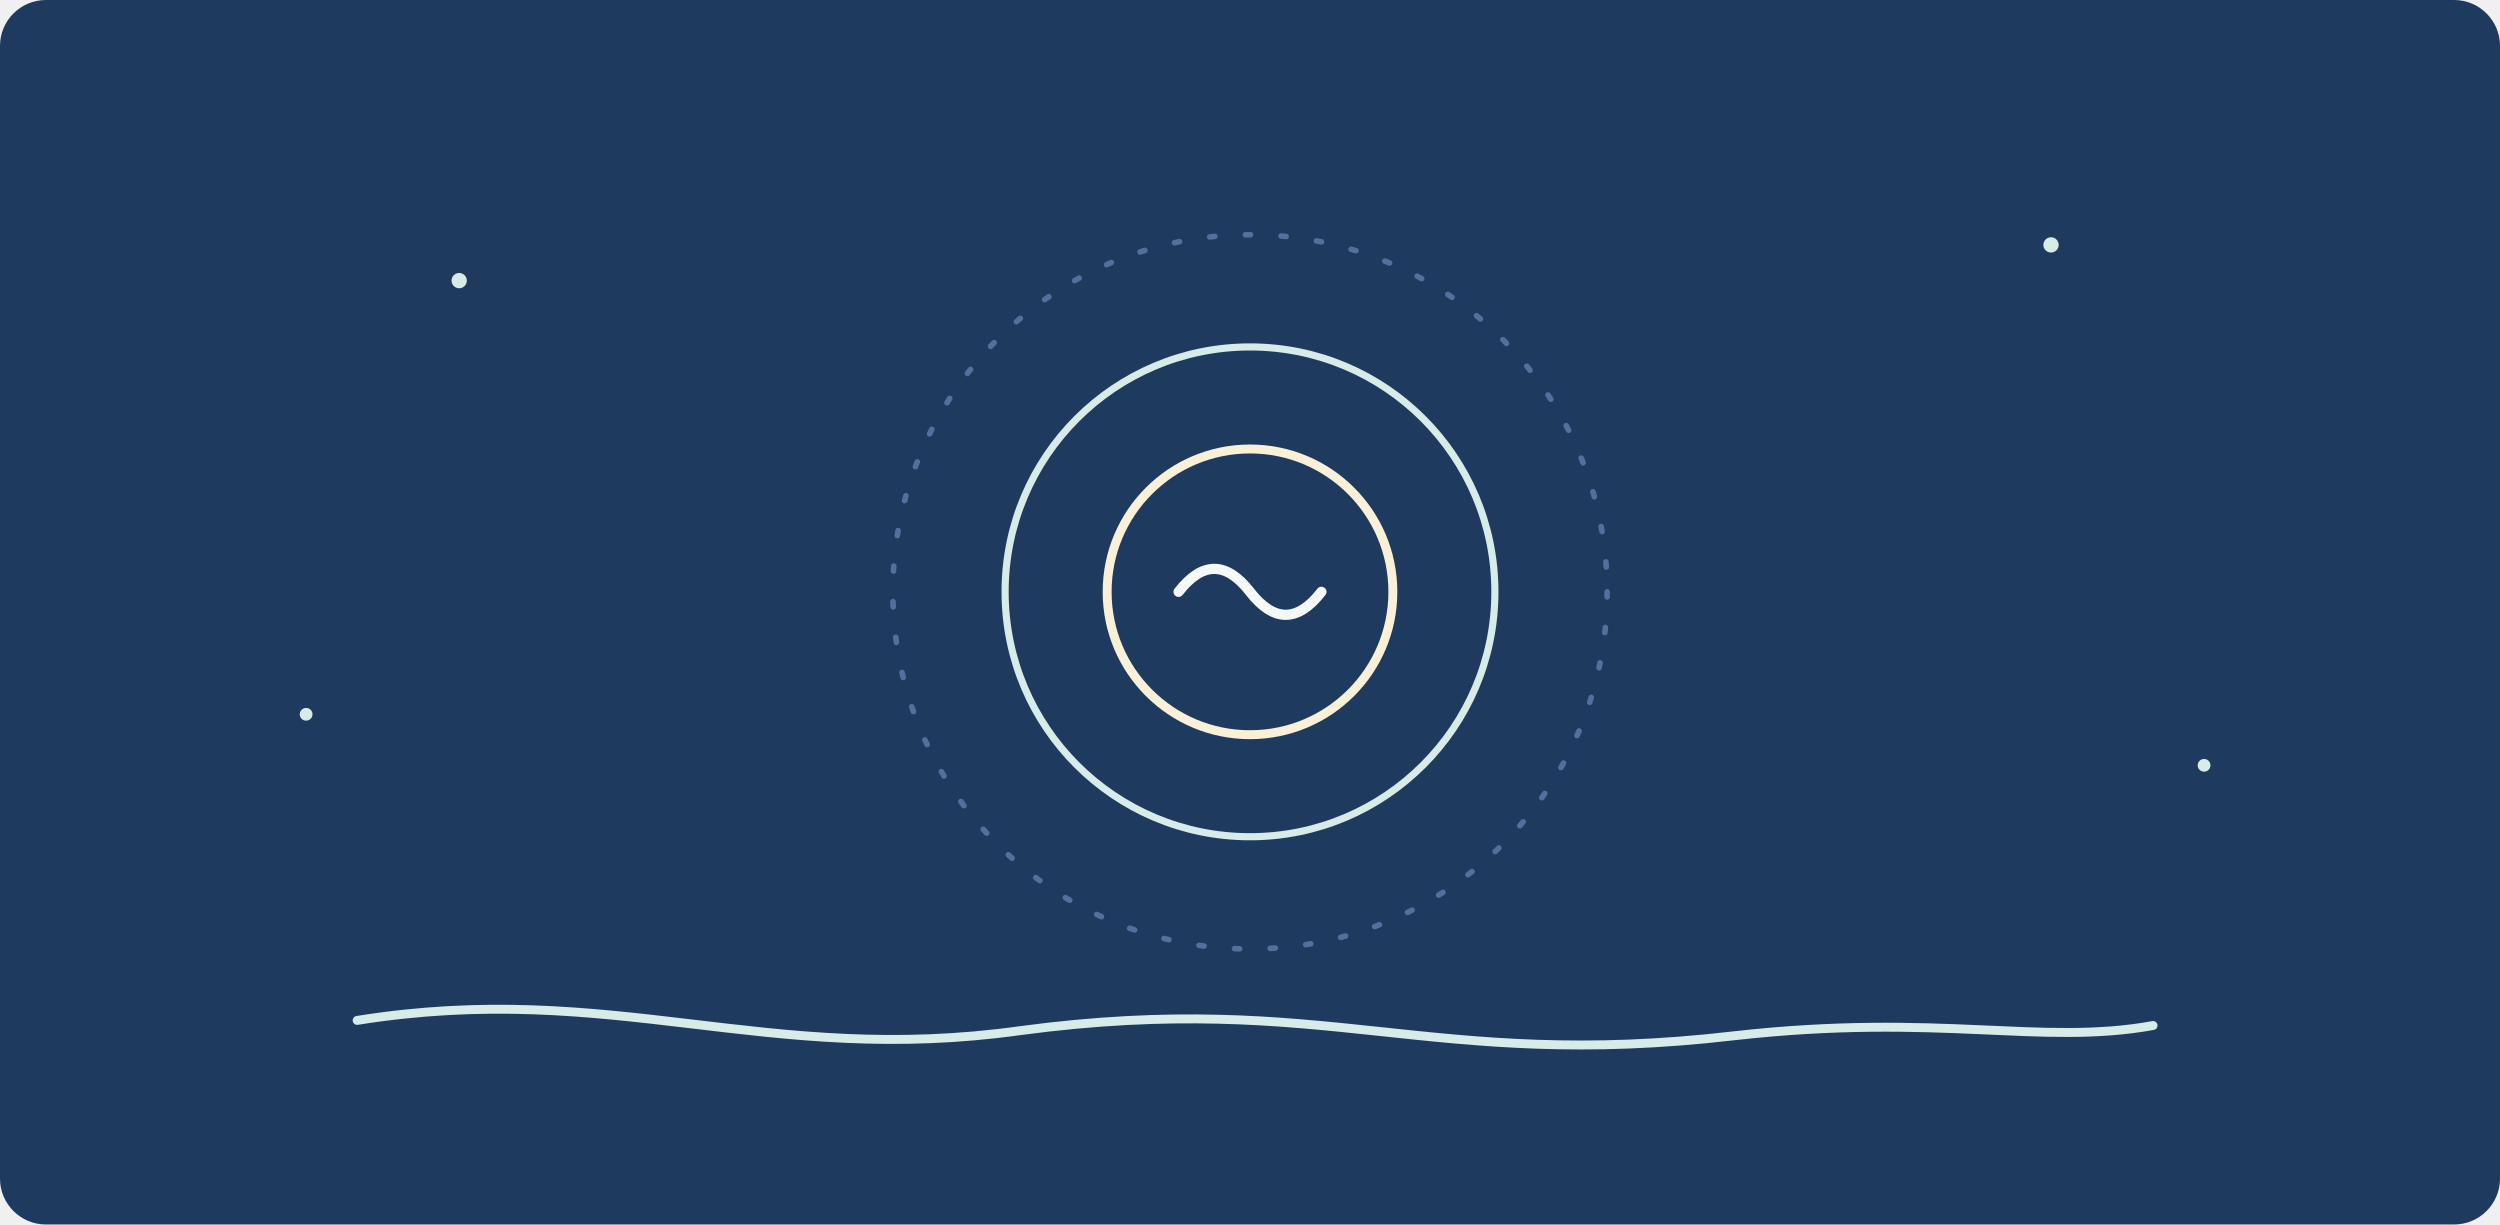
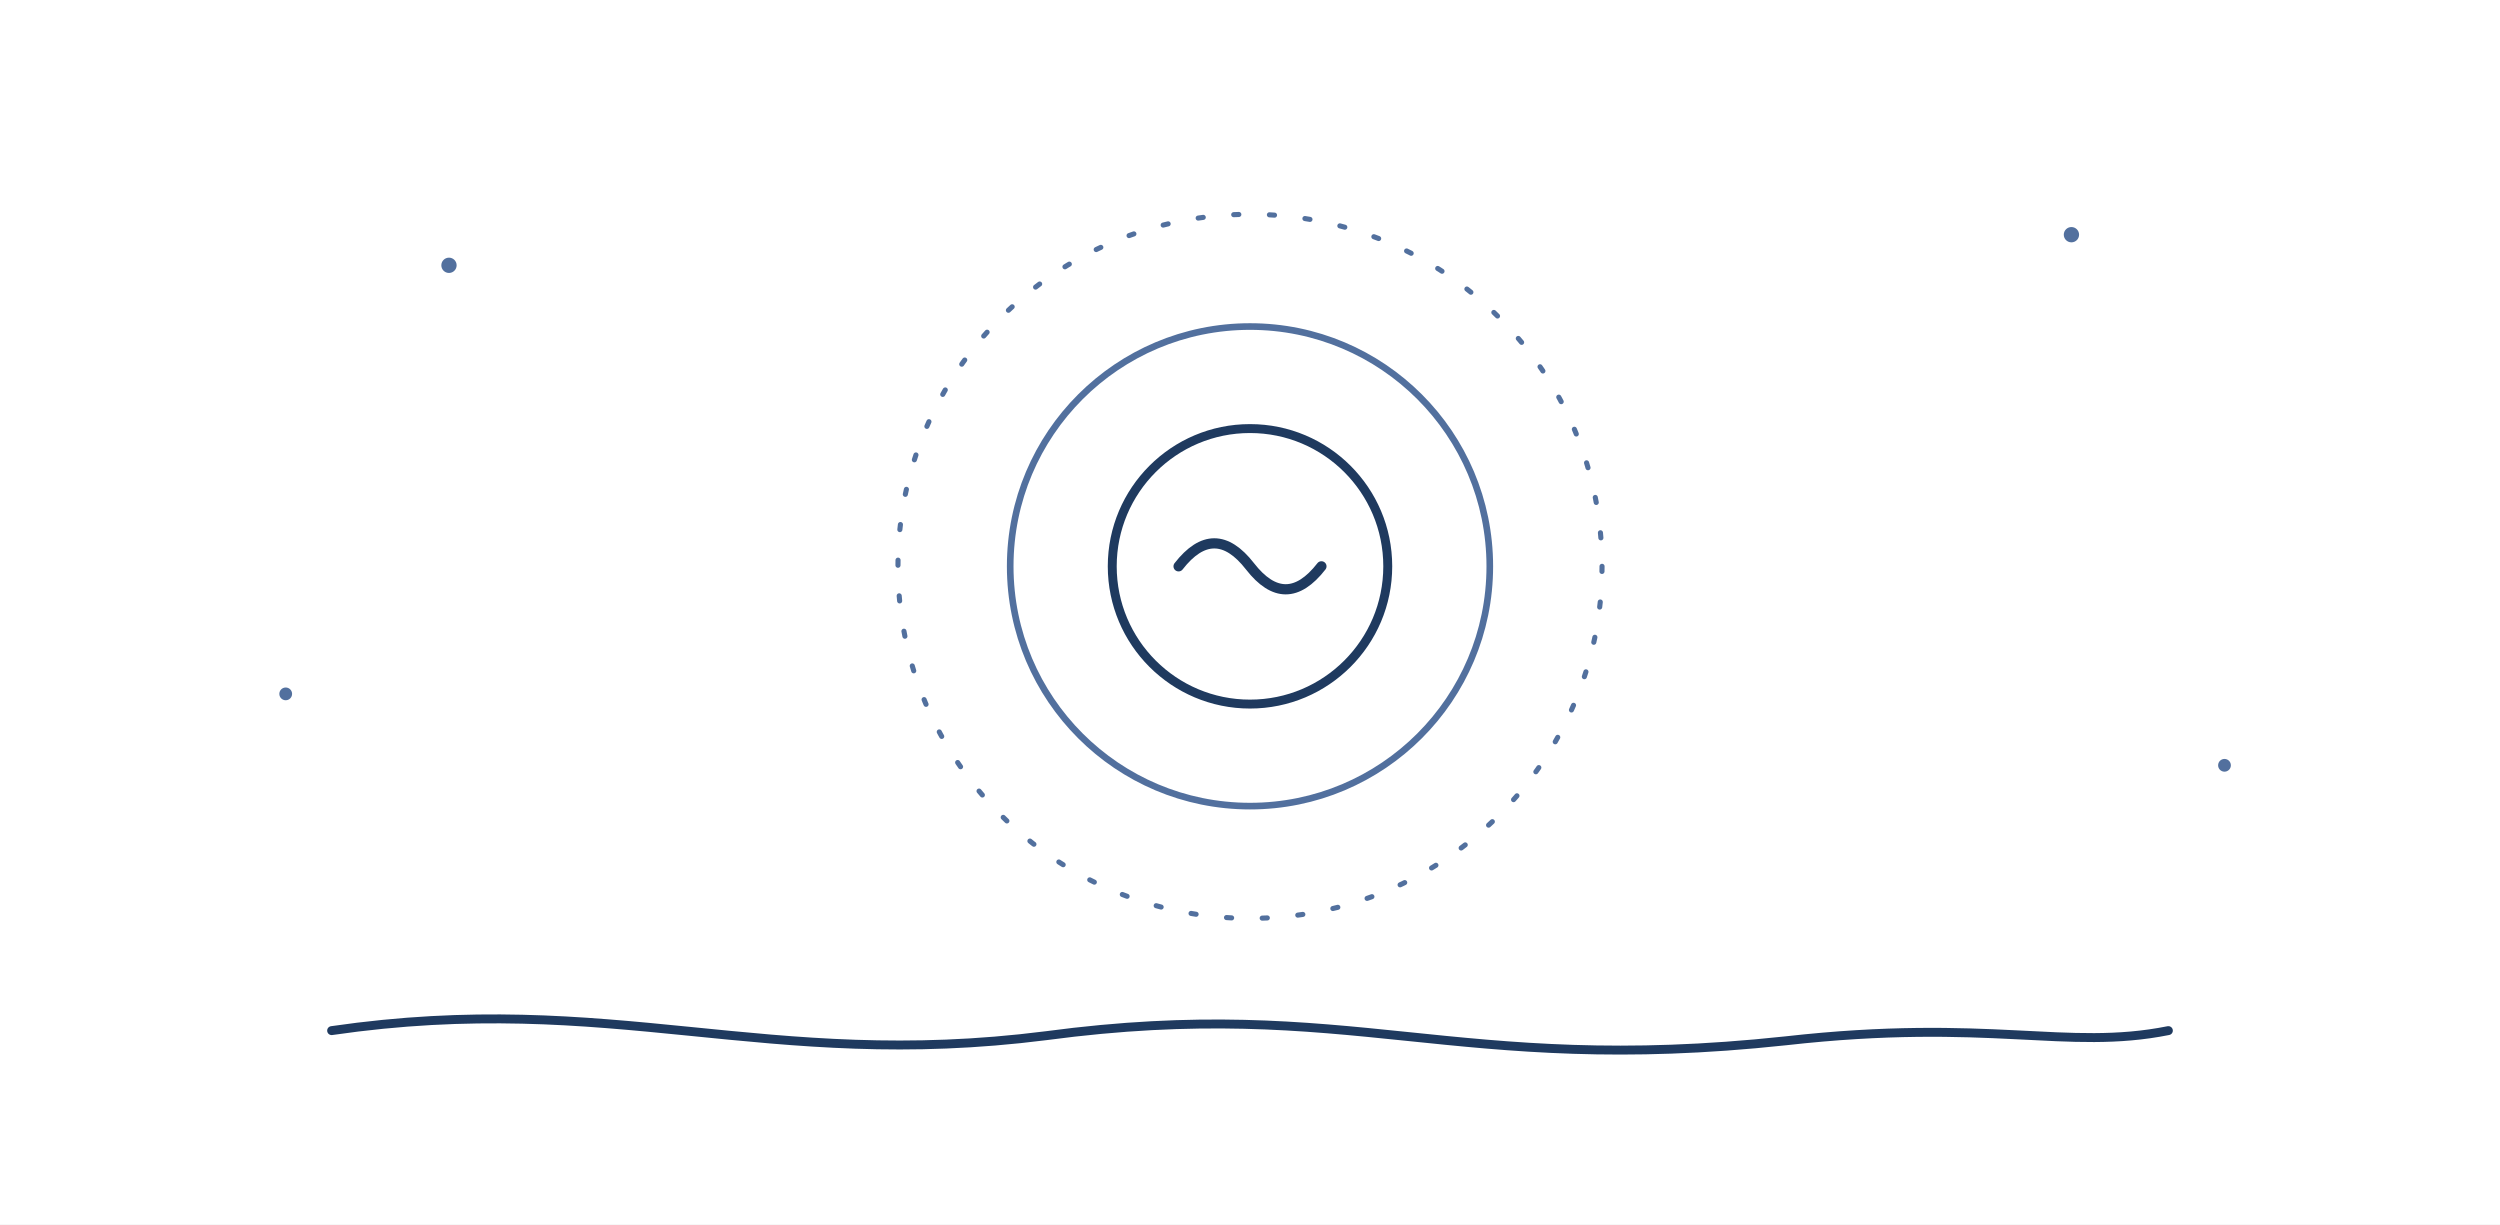
<svg xmlns="http://www.w3.org/2000/svg" width="980" height="480" viewBox="0 0 980 480">
-   <rect x="0" y="0" width="980" height="480" rx="18" fill="#1F3A5F" />
+   <rect x="0" y="0" width="980" height="480" fill="#FFFFFF" />
  <g fill="none" stroke-linecap="round" stroke-linejoin="round">
-     <circle cx="490" cy="232" r="56" stroke="#FAF0D7" stroke-width="3.5" />
-     <circle cx="490" cy="232" r="96" stroke="#D7EBE8" stroke-width="2.8" />
-     <circle cx="490" cy="232" r="140" stroke="#52709E" stroke-width="2.2" stroke-dasharray="2 12" />
-     <path d="M 462 232 Q 476 214 490 232 Q 504 250 518 232" stroke="#F4F8F7" stroke-width="4" />
-     <path d="M 140 400 C 240 384 300 418 400 404 C 520 388 560 420 680 406 C 760 397 800 410 844 402" stroke="#D7EBE8" stroke-width="3.5" />
+     <circle cx="490" cy="222" r="54" stroke="#1F3A5F" stroke-width="3.5" />
+     <circle cx="490" cy="222" r="94" stroke="#52709E" stroke-width="2.6" />
+     <circle cx="490" cy="222" r="138" stroke="#52709E" stroke-width="2" stroke-dasharray="2 12" />
+     <path d="M 462 222 Q 476 204 490 222 Q 504 240 518 222" stroke="#1F3A5F" stroke-width="4" />
+     <path d="M 130 404 C 240 388 300 420 410 406 C 530 390 570 422 700 408 C 780 399 810 412 850 404" stroke="#1F3A5F" stroke-width="3.5" />
  </g>
-   <circle cx="180" cy="110" r="3" fill="#D7EBE8" />
-   <circle cx="804" cy="96" r="3" fill="#D7EBE8" />
-   <circle cx="864" cy="300" r="2.5" fill="#D7EBE8" />
-   <circle cx="120" cy="280" r="2.5" fill="#D7EBE8" />
+   <circle cx="176" cy="104" r="3" fill="#52709E" />
+   <circle cx="812" cy="92" r="3" fill="#52709E" />
+   <circle cx="872" cy="300" r="2.5" fill="#52709E" />
+   <circle cx="112" cy="272" r="2.5" fill="#52709E" />
+   <text x="490" y="420" font-family="Helvetica, Arial, sans-serif" font-size="13.5" fill="#52709E" text-anchor="middle" opacity="0">.</text>
</svg>
